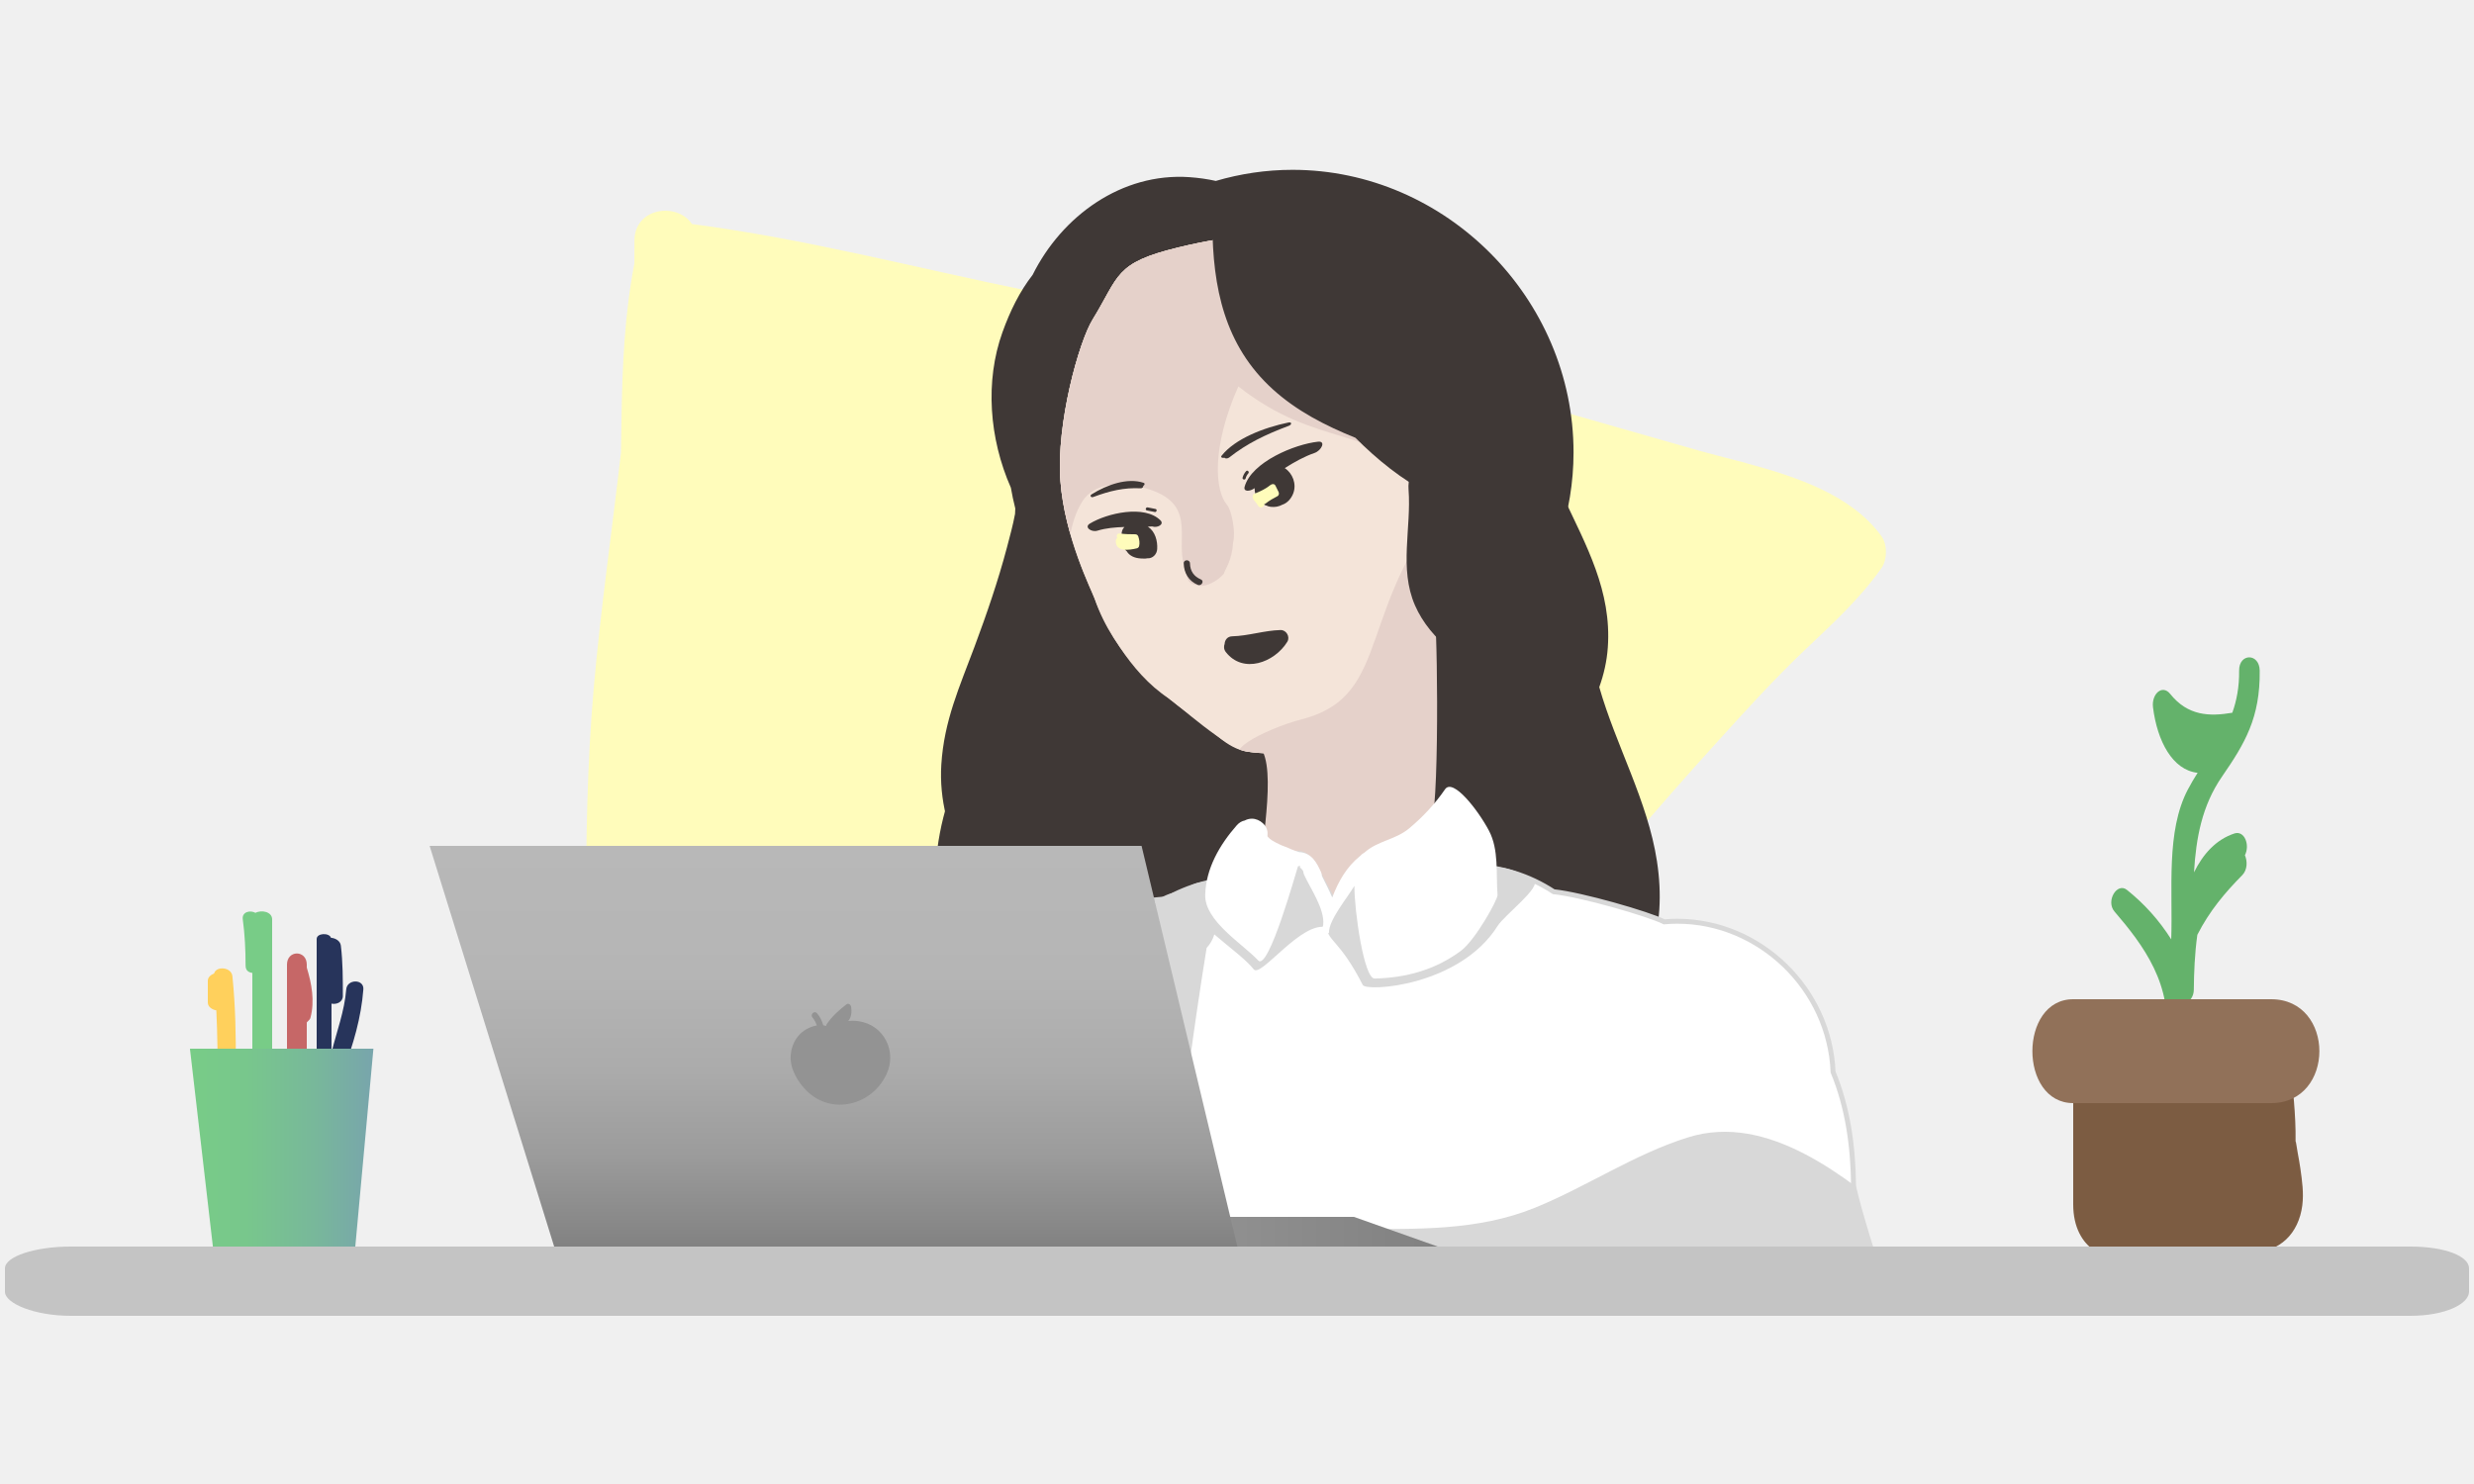
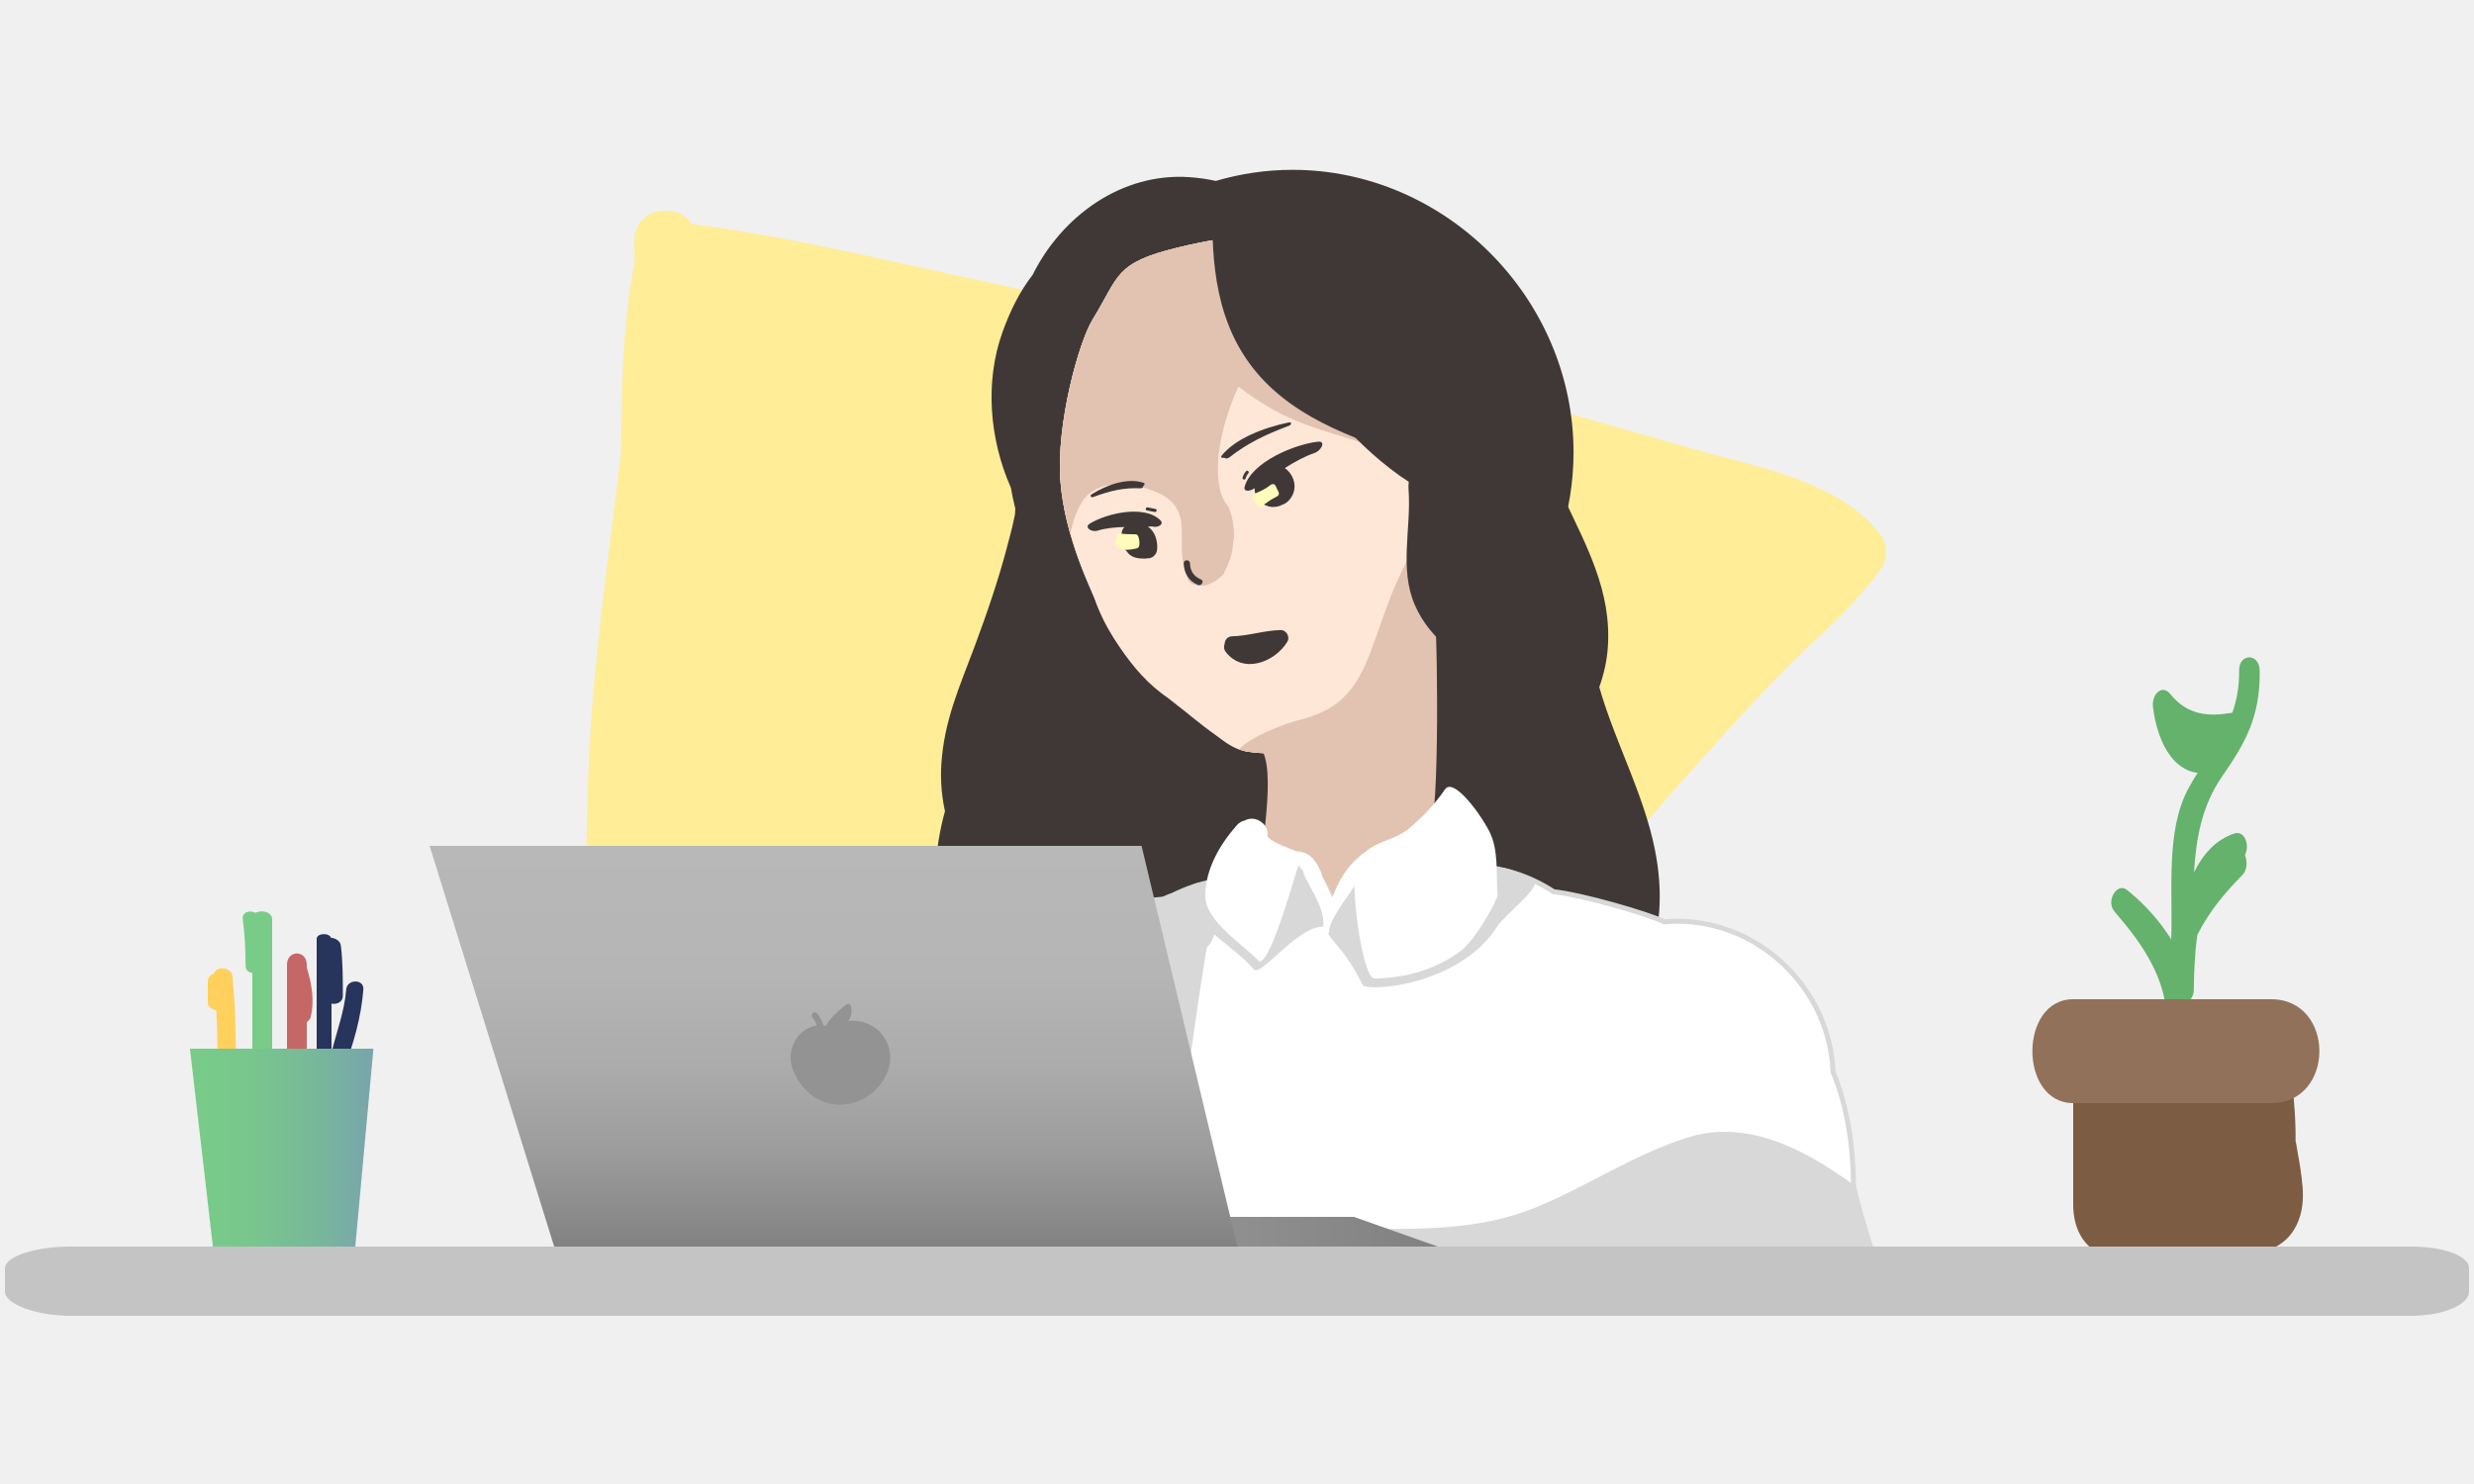
<svg xmlns="http://www.w3.org/2000/svg" xmlns:xlink="http://www.w3.org/1999/xlink" version="1.1" x="0px" y="0px" width="500px" height="300px" viewBox="0 0 500 300" enable-background="new 0 0 500 300" xml:space="preserve">
  <g id="Layer_10">
</g>
  <g id="Layer_11">
</g>
  <g id="Layer_9">
    <g>
-       <path fill="#FFFCBB" d="M380.259,108.417c-6.006-8.307-17.019-11.994-27.34-14.783c-0.704-0.23-1.419-0.414-2.14-0.568    c-2.672-0.703-5.273-1.364-7.694-2.046c-21.391-6.029-42.503-12.48-64.196-17.439c-23.68-5.414-47.542-9.992-71.338-14.849    c-22.575-4.608-44.845-10.469-67.706-13.442c-2.993-4.499-11.688-3.357-11.621,3.445c0.015,1.506,0.003,3.01-0.011,4.514    c-1.962,10.178-2.432,20.551-2.599,30.915c-0.04,2.423-0.074,4.847-0.11,7.27c-1.82,15.927-4.124,31.743-5.516,47.711    C117.309,169.879,118.96,202,118.96,232c0,8,12.622,8,12.622,0c0-6-0.062-12.58-0.138-18.927c0.32-0.038,0.639-0.052,0.952-0.131    c0.478,0.629,0.982,1.26,1.508,1.853c3.005,4.435,7.353,8.055,13.105,10.266c8.933,9.304,22.434,12.624,36.057,10.333    c2.466-0.416,4.913-1.086,7.325-1.958c16.471,9.502,35.207,18.487,53.995,18.329c-3.463,4.011-0.057,12.081,6.463,10.378    c6.212-1.623,9.062-6.429,13.055-11.025c1.572-1.812,3.123-3.643,4.656-5.485c9.597-5.624,16.486-15.792,22.556-24.986    c2.013-0.917,3.916-2.269,5.602-4.146c12.5-13.906,24.146-29.293,32.477-46.215c5.811-6.806,11.712-13.532,17.723-20.16    c5.82-6.417,11.676-12.878,17.961-18.841c5.521-5.239,10.97-10.192,15.38-16.461C381.438,113.147,381.468,110.089,380.259,108.417    z" />
+       <path fill="#FFED97" d="M380.259,108.417c-6.006-8.307-17.019-11.994-27.34-14.783c-0.704-0.23-1.419-0.414-2.14-0.568    c-2.672-0.703-5.273-1.364-7.694-2.046c-21.391-6.029-42.503-12.48-64.196-17.439c-23.68-5.414-47.542-9.992-71.338-14.849    c-22.575-4.608-44.845-10.469-67.706-13.442c-2.993-4.499-11.688-3.357-11.621,3.445c0.015,1.506,0.003,3.01-0.011,4.514    c-1.962,10.178-2.432,20.551-2.599,30.915c-0.04,2.423-0.074,4.847-0.11,7.27c-1.82,15.927-4.124,31.743-5.516,47.711    C117.309,169.879,118.96,202,118.96,232c0,8,12.622,8,12.622,0c0-6-0.062-12.58-0.138-18.927c0.32-0.038,0.639-0.052,0.952-0.131    c0.478,0.629,0.982,1.26,1.508,1.853c3.005,4.435,7.353,8.055,13.105,10.266c8.933,9.304,22.434,12.624,36.057,10.333    c2.466-0.416,4.913-1.086,7.325-1.958c16.471,9.502,35.207,18.487,53.995,18.329c-3.463,4.011-0.057,12.081,6.463,10.378    c6.212-1.623,9.062-6.429,13.055-11.025c1.572-1.812,3.123-3.643,4.656-5.485c9.597-5.624,16.486-15.792,22.556-24.986    c2.013-0.917,3.916-2.269,5.602-4.146c12.5-13.906,24.146-29.293,32.477-46.215c5.811-6.806,11.712-13.532,17.723-20.16    c5.82-6.417,11.676-12.878,17.961-18.841c5.521-5.239,10.97-10.192,15.38-16.461C381.438,113.147,381.468,110.089,380.259,108.417    z" />
      <path fill="#3F3836" d="M318.016,91.453c0-31.138-25.838-57.121-56.798-57.121c-5.358,0-10.555,0.794-15.498,2.242    c-1.713-0.376-3.485-0.632-5.328-0.76c-13.682-0.952-25.795,7.867-31.692,19.744c-2.618,3.365-4.537,7.26-6.097,11.595    c-3.564,9.905-2.685,21.524,1.697,31.441c0.241,1.4,0.535,2.796,0.89,4.192c-0.012,0.366-0.029,0.735-0.048,1.102    c-0.425,2.275-1.037,4.517-1.628,6.751c-1.8,6.804-4.097,13.483-6.553,20.072c-3.039,8.148-6.163,14.973-6.719,23.867    c-0.873,13.97,7.3,28.221,19.71,34.518c11.933,6.052,25.883,5.207,35.781-2.771c5.828-0.832,11.396-2.809,16.712-6.125    c5.579-2.697,10.268-6.439,15.196-10.324c8.933-7.044,16.478-15.627,23.232-24.764c5.513-7.456,9.511-17.534,11.198-28.079    c1.045-2.278,1.998-4.645,2.836-7.12c0.1-0.295,0.177-0.595,0.27-0.892C317.009,103.467,318.016,97.562,318.016,91.453z" />
    </g>
    <path fill="#F4E4D9" d="M295.297,95.264c2.63-9.102-0.5-18.784-5.261-27.714c-11.13-20.89-29.538-22.943-51.887-17.533   c-12.984,3.144-11.851,5.685-17.32,14.571c-2.808,4.561-7.371,21.061-6.521,32.581c0.842,11.424,6.345,22.14,6.941,23.906   c3.787,11.213,13.462,19.675,21.431,24.841c1.885,1.223,5.075,5.412,9.492,6.046c5.655,0.812,13.043,0.342,18.933-3.808   c8.672-6.329,10.186-11.248,15.146-17.348C293.822,121.497,293.053,109.019,295.297,95.264z" />
-     <path fill="#F4E4D9" d="M295.297,95.264c2.63-9.102-0.5-18.784-5.261-27.714c-11.13-20.89-29.538-22.943-51.887-17.533   c-12.984,3.144-11.851,5.685-17.32,14.571c-2.808,4.561-7.371,21.061-6.521,32.581c0.842,11.424,6.298,22.157,6.941,23.906   c1.683,4.574,6.971,14.928,14.939,20.095c1.884,1.223,11.566,10.158,15.983,10.792c5.655,0.812,13.043,0.342,18.933-3.808   c8.672-6.329,10.186-11.248,15.146-17.348C293.822,121.497,293.053,109.019,295.297,95.264z" />
+     <path fill="#FFE7D7" d="M295.297,95.264c2.63-9.102-0.5-18.784-5.261-27.714c-11.13-20.89-29.538-22.943-51.887-17.533   c-12.984,3.144-11.851,5.685-17.32,14.571c-2.808,4.561-7.371,21.061-6.521,32.581c0.842,11.424,6.298,22.157,6.941,23.906   c1.683,4.574,6.971,14.928,14.939,20.095c1.884,1.223,11.566,10.158,15.983,10.792c5.655,0.812,13.043,0.342,18.933-3.808   c8.672-6.329,10.186-11.248,15.146-17.348C293.822,121.497,293.053,109.019,295.297,95.264z" />
    <g>
      <defs>
        <path id="SVGID_1_" d="M295.297,95.264c2.63-9.102-0.5-18.784-5.261-27.714c-11.13-20.89-29.538-22.943-51.887-17.533     c-12.984,3.144-11.851,5.685-17.32,14.571c-2.808,4.561-7.371,21.061-6.521,32.581c0.842,11.424,6.345,22.14,6.941,23.906     c3.787,11.213,13.462,19.675,21.431,24.841c1.885,1.223,5.075,5.412,9.492,6.046c5.655,0.812,13.043,0.342,18.933-3.808     c8.672-6.329,10.186-11.248,15.146-17.348C293.822,121.497,293.053,109.019,295.297,95.264z" />
      </defs>
      <clipPath id="SVGID_2_">
        <use xlink:href="#SVGID_1_" overflow="visible" />
      </clipPath>
      <path clip-path="url(#SVGID_2_)" fill="#E5D1CA" d="M223.944,135.375c-0.855,0.236-1.765,0.295-2.666,0.184    c0.029,0.106,0.054,0.214,0.083,0.321c0.646,2.36,3.083,2.696,4.708,1.744C225.213,137.069,224.47,136.325,223.944,135.375z" />
-       <path clip-path="url(#SVGID_2_)" fill="#E5D1CA" d="M292.303,56.562c-3.104,0.317-6.207,0.364-9.308,0.289    c0.825-1.833,1.467-3.716,0.607-5.854c-1.556-3.855-3.774-6.396-7.468-8.378c-4.19-2.249-9.443-0.974-13.783,0.046    c-1.978,0.465-3.958,0.954-5.942,1.434c-2.73,0.257-5.42,0.721-7.911,1.296c-1.387-0.579-2.973-0.747-4.363-0.454    c-1.586,0.333-3.049,1.01-4.527,1.661c-0.498,0.219-0.985,0.462-1.474,0.701c-0.33,0.112-0.658,0.233-0.976,0.393    c-0.156,0.079-0.313,0.157-0.469,0.235c-0.871-0.522-1.767-1.134-2.657,0.185c-1.082-0.721-4.613,2.137-5.843,3.354    c-3.042,3.012-4.055,2.588-7.361,5.289c-1.696-0.659-3.302,6.856-3.579,10.138c-0.457,0.268-0.896,0.604-1.305,1.03    c-1.069,1.113-2.021,2.271-2.894,3.467c-0.35,0.327-0.713,0.649-1.104,0.976c-1.544,1.291-2.159,2.806-2.121,4.279    c-0.871,1.678-1.663,3.419-2.416,5.231c-2.583,6.211-2.018,12.971-2.781,19.518c-0.647,5.557,5.063,7.266,9.033,5.22    c0.001,3.331,0.78,6.959,1.729,10.078c0.416-5.786,0.721-11.087,3.332-15.298c2.438-3.936,7.922-4.047,12.622-2.75    c10.727,2.96,6.258,9.995,7.946,15.668c1.099,2.048-0.176,3.534,2.979,4.084c1.621,0.283,3.869-1.02,5.049-2.38    c0.303-0.999,1.694-2.776,1.905-6.373c0.552-2.063-0.295-6.494-1.262-7.616c-2.42-2.813-3.154-11.636,2.314-23.907    c16.199,12.694,26.043,7.253,42.702,21.58C297.654,96.409,299.138,55.864,292.303,56.562z" />
+       <path clip-path="url(#SVGID_2_)" fill="#E2C2B0" d="M292.303,56.562c-3.104,0.317-6.207,0.364-9.308,0.289    c0.825-1.833,1.467-3.716,0.607-5.854c-1.556-3.855-3.774-6.396-7.468-8.378c-4.19-2.249-9.443-0.974-13.783,0.046    c-1.978,0.465-3.958,0.954-5.942,1.434c-2.73,0.257-5.42,0.721-7.911,1.296c-1.387-0.579-2.973-0.747-4.363-0.454    c-1.586,0.333-3.049,1.01-4.527,1.661c-0.498,0.219-0.985,0.462-1.474,0.701c-0.33,0.112-0.658,0.233-0.976,0.393    c-0.156,0.079-0.313,0.157-0.469,0.235c-0.871-0.522-1.767-1.134-2.657,0.185c-1.082-0.721-4.613,2.137-5.843,3.354    c-3.042,3.012-4.055,2.588-7.361,5.289c-1.696-0.659-3.302,6.856-3.579,10.138c-0.457,0.268-0.896,0.604-1.305,1.03    c-1.069,1.113-2.021,2.271-2.894,3.467c-0.35,0.327-0.713,0.649-1.104,0.976c-1.544,1.291-2.159,2.806-2.121,4.279    c-0.871,1.678-1.663,3.419-2.416,5.231c-2.583,6.211-2.018,12.971-2.781,19.518c-0.647,5.557,5.063,7.266,9.033,5.22    c0.001,3.331,0.78,6.959,1.729,10.078c0.416-5.786,0.721-11.087,3.332-15.298c2.438-3.936,7.922-4.047,12.622-2.75    c10.727,2.96,6.258,9.995,7.946,15.668c1.099,2.048-0.176,3.534,2.979,4.084c1.621,0.283,3.869-1.02,5.049-2.38    c0.303-0.999,1.694-2.776,1.905-6.373c0.552-2.063-0.295-6.494-1.262-7.616c-2.42-2.813-3.154-11.636,2.314-23.907    c16.199,12.694,26.043,7.253,42.702,21.58C297.654,96.409,299.138,55.864,292.303,56.562z" />
    </g>
    <g>
      <defs>
        <path id="XMLID_2_" d="M334.87,174.08c-1.871-12.207-8.273-23.331-11.656-35.174c0.914-2.54,1.528-5.204,1.727-7.994     c0.815-11.435-4.372-20.624-9.05-30.603c-0.106-0.227-0.22-0.44-0.34-0.641c0.414-4.432,0.65-8.9,0.676-13.397     c0.037-6.66-8.307-7.898-11.446-3.725c-1.227-0.035-2.461,0.299-3.543,0.917c0.168-0.85,0.168-1.783-0.064-2.795     c-1.655-7.16-3.803-14.122-7.789-20.345c-0.54-0.841-1.19-1.473-1.898-1.95c-1.109-1.581-2.642-2.232-4.213-2.196     c-1.464-1.593-3.312-1.979-5.049-1.57c-1.661-2.359-3.333-4.713-4.827-7.189c-1.96-3.245-5.305-3.638-7.927-2.414     c-1.202-0.187-2.417-0.056-3.512,0.363c-0.773-4.691-6.204-6.002-9.656-3.961c-3.254-3.924-11.314-2.622-11.28,3.926     c0.065,12.771,2.453,24.51,12.224,33.375c4.812,4.367,10.632,7.358,16.685,9.793c4.396,4.428,9.435,8.495,14.936,11.322     c2.147,7.909,1.725,16.617,0.752,24.631c-0.503,4.147,2.554,6.145,5.789,6.04c-3.03,7.229-6.989,14.125-12.106,20.547     c-6.785,8.517-15.074,15.762-23.601,22.452c-8.305,6.516-17.071,12.81-27.502,14.784c0.255-2.68,0.317-5.376,0.096-8.074     c-0.478-5.824-6.38-7.997-10.773-4.488c-3.593,2.869-7.004,6.869-8.984,11.326c-1.934-2.532-3.726-5.188-5.326-8.015     c-1.149-2.029-1.737-4.341-2.036-6.779c0.656-1.782,1.515-3.424,2.658-4.799c1.604-1.929,1.858-4.123,1.294-6.051     c1.401-3.033,2.571-6.162,3.273-9.444c1.027-4.792-4.481-10.877-9.27-7.167c-2.27,1.758-4.224,3.793-5.901,6.042     c-2.864,0.99-5.336,3.766-4.784,7.578c0.043,0.302,0.076,0.6,0.114,0.9c-1.533,3.844-2.551,7.995-3.119,12.292     c-3.606,6.099-7.038,12.291-8.557,19.304c-1.429,6.6-0.988,14.346,3.439,19.707c1.965,2.382,4.287,4.368,6.637,6.353     c1.339,1.131,2.68,2.257,3.986,3.425c0.265,0.237,0.471,0.434,0.653,0.607c-0.025,5.307,8.225,8.814,11.958,3.136     c2.516-3.828,0.816-7.588-1.748-10.635c1.383-1.44,2.036-3.446,1.122-5.681c-1.334-3.26-2.342-6.624-3.098-10.047     c-0.051-0.339-0.106-0.675-0.149-1.014c4.136,4.993,9.01,9.496,13.734,13.322c0.786,0.636,1.655,1.086,2.547,1.369     c1.638,0.84,3.648,0.996,5.731-0.059c14.239-7.211,28.948-13.771,41.597-23.643c8.166-6.374,15.828-13.933,23.002-21.717     c-0.433,1.146-0.435,2.318-0.124,3.418c-0.754,2.278-1.5,4.558-2.223,6.849c-1.714,5.442,4.614,9.831,9.271,7.166     c0.347-0.198,0.679-0.416,1.018-0.624c1.504,1.224,3.453,1.711,5.47,0.809c1.909,2.359,5.091,3.752,7.962,1.761     c0.277,0.034,0.562,0.045,0.849,0.034c0.384,0.456,0.832,0.822,1.325,1.112c-0.57,5.799-1.379,11.591-1.086,17.45     c0.274,5.472,6.695,8.476,10.773,4.487C333.354,198.885,336.943,187.602,334.87,174.08z" />
      </defs>
      <use xlink:href="#XMLID_2_" overflow="visible" fill="#3F3836" />
      <clipPath id="XMLID_4_">
        <use xlink:href="#XMLID_2_" overflow="visible" />
      </clipPath>
      <path clip-path="url(#XMLID_4_)" fill="#3F3836" d="M233.64,135.218c-3.761-5.964-13.616-2.198-11.535,4.89    c3.301,11.248,5.9,23.62,4.979,35.543c-1.282,3.678-2.07,7.479-1.839,11.428c0.409,6.988,10.483,8.846,12.396,1.688    c0.58-2.168,1.032-4.363,1.375-6.578c0.687,0.001,1.424-0.121,2.21-0.413c4.044-1.495,7.424-3.499,10.358-6.71    c0.76-0.831,1.239-1.785,1.484-2.775c1.334-1.017,2.307-2.572,2.468-4.674C256.757,151.782,240.797,146.565,233.64,135.218z" />
      <path clip-path="url(#XMLID_4_)" fill="#2D2524" d="M261.202,151.119c-1.708-5.64-7.586-5.606-10.618-2.206    c-0.292-0.285-0.53-0.536-0.865-0.739c-1.111-2.314-1.719-4.545-3.719-6.701v-8.13c0-7.696-11.222-8.155-12.56-1.383    c-3.552,1.591-6.056,6.641-2.645,10.524c0.829,0.944,1.205,1.924,2.205,2.921v23.479c0,0.698,0.218,1.331,0.385,1.91    c-0.482,0.63-0.891,1.192-1.302,1.641c-5.506,6.007,3.427,15.007,8.954,8.976c1.271-1.386,2.534-2.986,3.681-4.723    c1.594,1.507,3.318,2.865,5.103,4.023c2.96,1.921,6.87,0.551,8.638-2.277C263.207,170.838,263.757,159.559,261.202,151.119z" />
    </g>
    <g>
      <defs>
        <path id="SVGID_3_" d="M295.297,95.264c2.63-9.102-0.5-18.784-5.261-27.714c-11.13-20.89-29.538-22.943-51.887-17.533     c-12.984,3.144-11.851,5.685-17.32,14.571c-2.808,4.561-7.371,21.061-6.521,32.581c0.842,11.424,6.345,22.14,6.941,23.906     c3.787,11.213,13.462,19.675,21.431,24.841c1.885,1.223,5.075,5.412,9.492,6.046c5.655,0.812,13.043,0.342,18.933-3.808     c8.672-6.329,10.186-11.248,15.146-17.348C293.822,121.497,293.053,109.019,295.297,95.264z" />
      </defs>
      <clipPath id="SVGID_4_">
        <use xlink:href="#SVGID_3_" overflow="visible" />
      </clipPath>
-       <path clip-path="url(#SVGID_4_)" fill="#E5D1CA" d="M294.834,98.374c-21.415,23.758-12.814,42.14-31.723,47.03    c-7.883,2.039-17.821,7.612-9.678,7.405c24.349-0.621,35.479-21.369,51.163-36.556C310.47,110.567,300.302,92.311,294.834,98.374z    " />
+       <path clip-path="url(#SVGID_4_)" fill="#E2C2B0" d="M294.834,98.374c-21.415,23.758-12.814,42.14-31.723,47.03    c-7.883,2.039-17.821,7.612-9.678,7.405c24.349-0.621,35.479-21.369,51.163-36.556C310.47,110.567,300.302,92.311,294.834,98.374z    " />
    </g>
-     <path fill="#E5D1CA" d="M255.229,151.959c2.743,5.744-1.077,22.828-0.932,29.196c0.105,4.644,7.604,7.508,11.325,5.864   c1.629,0.602,3.49,0.59,5.195-0.384c7.671-4.374,16.162-12.147,18.521-20.19c1.685-5.739,1.126-45.288,0.402-43.043   C283.693,142.189,253.436,148.204,255.229,151.959z" />
+     <path fill="#E2C2B0" d="M255.229,151.959c2.743,5.744-1.077,22.828-0.932,29.196c0.105,4.644,7.604,7.508,11.325,5.864   c1.629,0.602,3.49,0.59,5.195-0.384c7.671-4.374,16.162-12.147,18.521-20.19c1.685-5.739,1.126-45.288,0.402-43.043   C283.693,142.189,253.436,148.204,255.229,151.959z" />
    <path fill="#3F3836" d="M307.175,124.42c-4.381-1.054-8.887-4.068-10.125-8.602c-1.41-5.166,0.648-11.51,0.243-16.854   c-0.613-8.108-13.238-8.167-12.621,0c0.589,7.79-1.95,15.953,1.297,23.405c3.087,7.086,10.463,12.514,17.852,14.291   C311.732,138.562,315.09,126.323,307.175,124.42z" />
    <g>
      <defs>
        <path id="XMLID_1_" d="M374.601,239.545c-0.084-7.837-1.168-15.669-4.134-22.828c-0.672-16.738-14.737-30.485-31.521-30.485     c-0.878,0-1.744,0.048-2.605,0.122c-3.16-1.584-16.747-5.516-22.338-6.085c-4.937-3.239-10.79-5.143-17.023-5.143     c-2.527,0-4.988,0.319-7.355,0.904c-0.906-0.114-1.82-0.208-2.742-0.269c-2.738-0.185-4.651,1.478-5.571,3.664     c-3.247,1.906-6.131,4.382-8.529,7.276c-5.707-5.567-13.445-9.038-21.872-9.038c-5.494,0-10.694,1.478-15.231,4.047     c-6.987,0.633-13.947,1.378-20.924,2.481c-7.648,1.211-15.111,8.152-18.858,14.584c-1.244,2.136-2.214,4.409-2.922,6.76     c-4.789,8.858-4.948,21.283-0.264,30.795c1.62,8.864,7.193,16.968,15.137,22.683c11.316,8.139,142.683,6.025,150.361,2.154     c7.672-3.869,17.145,1.391,20.812-6.391C378.472,253.891,374.615,240.847,374.601,239.545z" />
      </defs>
      <use xlink:href="#XMLID_1_" overflow="visible" fill="#FFFFFF" />
      <clipPath id="XMLID_5_">
        <use xlink:href="#XMLID_1_" overflow="visible" />
      </clipPath>
      <path clip-path="url(#XMLID_5_)" fill="#D8D8D8" d="M384.954,247.752c-11.794-9.781-27.571-22.869-43.744-17.841    c-10.872,3.381-20.459,9.95-30.96,14.227c-11.575,4.711-23.952,4.32-36.202,4.293c-8.139-0.018-8.138,12.677,0,12.693    c10.567,0.024,21.016,0.071,31.399-2.181c2.789-0.604,5.513-1.467,8.189-2.483c0.975,0.763,2.219,1.258,3.747,1.279    c12.251,0.176,28.358-6.341,39.729-0.021c2.845,1.582,5.565,0.783,7.358-0.997c5.376,1.048,10.781,1.733,16.021,1.864    C385.675,258.715,389.287,251.344,384.954,247.752z" />
      <use xlink:href="#XMLID_1_" overflow="visible" fill="none" stroke="#D8D8D8" stroke-miterlimit="10" />
    </g>
    <path fill="#B7553B" d="M338.945,171.212" />
    <path fill="#3F3836" d="M234.54,105.201c-3.206-3.215-10.81-1.469-14.289,0.651c-1.197,0.729,0.33,1.796,1.529,1.43   c1.754-0.535,3.6-0.689,5.468-0.745c-0.396,0.383-0.586,0.94-0.568,1.495c-0.136,0.436-0.14,0.913-0.014,1.384   c0.096,0.637,0.355,1.255,0.827,1.819c0.074,0.089,0.16,0.155,0.24,0.229c0.129,0.208,0.273,0.405,0.463,0.574   c0.889,0.785,2.015,0.886,3.15,0.889c0.182,0,0.345-0.026,0.5-0.064c0.012,0.001,0.025,0.009,0.037,0.006   c1.06,0.062,1.919-0.791,1.986-1.866c0.103-1.659-0.404-3.531-1.826-4.502c-0.027-0.018-0.056-0.022-0.082-0.04   c-0.001-0.002-0.004-0.002-0.005-0.004c0.304-0.009,0.608-0.016,0.91-0.031C233.901,106.779,235.346,106.01,234.54,105.201z" />
    <path fill="#3F3836" d="M266.383,89.291c-4.74,0.503-13.447,4.122-14.84,9.092c-0.305,1.084,1.083,0.998,2.009,0.301   c-0.008,0.89,0.29,1.797,0.9,2.443c0.129,0.138,0.273,0.245,0.423,0.336c0.229,0.353,0.579,0.627,1.056,0.732   c0.262,0.135,0.557,0.222,0.869,0.261c0.842,0.103,1.651-0.035,2.362-0.427c1.041-0.334,1.835-1.297,2.212-2.309   c0.709-1.898-0.132-4.046-1.719-5.086c1.936-1.225,3.907-2.338,6.004-3.061C267.086,91.082,268.016,89.117,266.383,89.291z" />
    <path fill="#35201C" d="M268,190.994c-5,0-5,6.347,0,6.347C271,197.341,271,190.994,268,190.994z" />
    <path fill="#FFFFFF" d="M269,189.089c-9,0-9,12.694,0,12.694C277,201.783,277,189.089,269,189.089z" />
    <path fill="#D8D8D8" d="M309.966,178.019c-2.258-1.729-8.481-3.915-9.517-1.94c-1.12,2.135-10.31,13.023-12.028,14.518   c-0.789-0.286-1.673-0.313-2.502,0.091c-0.078,0.038-0.156,0.081-0.236,0.121c-0.407,0.061-0.825,0.217-1.234,0.514   c-0.208,0.149-0.419,0.289-0.627,0.436c-0.16,0.083-0.323,0.159-0.48,0.245c-0.216-0.001-0.437,0.016-0.665,0.055   c-0.48,0.088-0.945,0.204-1.403,0.338c-0.13-0.067-0.266-0.12-0.404-0.17c0-0.24-0.041-0.479-0.104-0.71   c0.24-0.958-0.096-1.994-0.749-2.78c0.939-1.942-0.527-4.742-2.69-4.698c2.108-3.336,4.124-6.505,4.814-10.5   c0.535-3.099-7.26,2.846-7.26-0.486c0-0.462-3.578,4.649-4.987,8.983c-0.307-0.966-3.112-5.784-3.443-6.593   c-0.863-2.108-2.777-3.689-4.496-3.408c-0.434-0.266,1.648,1.615,1.154,1.408c-2.877-1.202-4.541,2.486-3.563,4.662   c0.19,0.425,0.338,0.84,0.455,1.247c-1.479,0.191-2.85,1.276-2.779,3.075c0.094,2.412-1.431,2.8-0.946,5.062   c-0.108-0.068-1.009,1.3-1.118,1.238c-1.332-0.736,0,0-0.879,0.757c-1.246-2.249-1.649-4.666-1.686-7.692   c-0.045-3.911-11.966-5.025-12.966-1.536c-0.182-0.008-0.362-0.022-0.543-0.007c-0.264,0.021-0.529,0.042-0.794,0.063   c-2.595,0.205-5.608,1.761-6.085,4.659c-3.048,18.533-5.609,37.143-7.377,55.845c-0.771,8.148,11.858,8.075,12.622,0   c1.557-16.471,3.779-32.85,6.408-49.178c0.71-0.775,1.263-1.707,1.561-2.74c3.004,2.588,6.361,5.038,7.969,7.062   c1.424,1.791,9.726-9.953,14.774-8.472c0.182,2.825,2.629,2.555,7.257,11.635c0.719,1.409,19.563,0.282,27.253-11.938   C304.055,184.981,311.623,179.288,309.966,178.019z" />
    <path fill="#FFFFFF" d="M300.925,167.934c-2.179-4.134-7.275-10.716-8.879-8.373c-2.038,2.976-4.487,5.586-7.244,7.895   c-2.783,2.333-6.382,2.489-9.063,4.913c-0.335,0.171-0.616,0.401-0.848,0.672c-2.762,2.198-4.413,5.176-5.646,8.394   c-0.632-1.497-1.4-2.965-2.082-4.337c-0.012-0.254-0.056-0.514-0.167-0.763c-0.871-1.944-1.873-3.812-4.203-4.064   c-0.057-0.005-0.112,0.002-0.169,0.006c-0.439-0.166-1.218-0.346-2.462-0.95c-0.218-0.104-0.453-0.166-0.678-0.252   c-0.063-0.023-0.428-0.175-0.61-0.248c-0.607-0.269-1.198-0.573-1.765-0.917c-0.03-0.019-0.323-0.231-0.44-0.309   c-0.149-0.15-0.37-0.379-0.437-0.423c-0.028-0.054-0.056-0.106-0.079-0.157c0.002-0.115,0-0.23,0.014-0.346   c0.153-1.727-1.55-3.173-3.155-3.173c-0.544,0-1.024,0.14-1.442,0.366c-0.565,0.105-1.127,0.413-1.629,0.985   c-3.44,3.924-6.234,8.711-6.367,14.056c-0.131,5.276,7.544,9.868,10.717,13.26c2.073,2.217,7.679-18.027,8.042-19.064   c0.148,0.051,0.298-0.104,0.46-0.104c-0.021,0-0.03,0-0.045,0c-0.012,0-0.014,0.211-0.028,0.205   c0.002,0.001,0.016,0.121,0.022,0.125c-0.152-0.009,0.039,0.107,0.07,0.102c0.057,0.037,0.108,0.102,0.133,0.113   c0.092,0.086,0.18,0.189,0.263,0.284c-0.146-0.168,0.118,0.201,0.189,0.305c0.005,0.204,0.046,0.418,0.139,0.635   c1.064,2.493,4.269,6.955,3.883,10.227c-0.127,0.42-0.254,0.839-0.382,1.256c-0.14,0.271-0.302,0.533-0.521,0.773   c-1.371,1.505,1.99-0.364,2.062-0.451c-0.024-2.629,3.575-6.849,5.15-9.502c-0.019,5.16,1.949,18.789,4.079,18.743   c6.351-0.133,12.296-1.77,17.442-5.597c2.956-2.198,7.476-10.397,7.407-11.3C302.323,176.554,302.961,171.796,300.925,167.934z" />
  </g>
  <g id="Layer_13">
</g>
  <g id="Layer_12">
    <path fill="#3F3836" d="M258.797,127.366c-3.309,0.087-6.479,1.184-9.781,1.27c-0.975,0.025-1.479,0.771-1.517,1.534   c-0.194,0.512-0.172,1.117,0.243,1.65c3.495,4.478,9.831,2.124,12.418-2.067C260.785,128.743,259.979,127.335,258.797,127.366z" />
    <path fill="#FFFCBB" d="M258.396,99.438c-0.21-0.423-0.42-0.847-0.631-1.27c-0.198-0.398-0.695-0.367-0.991-0.128   c-0.95,0.767-2.061,1.304-3.192,1.741c-0.485,0.188-0.518,0.761-0.276,1.068c0.021,0.106,0.062,0.212,0.156,0.31   c0.333,0.351,0.584,0.737,0.848,1.141c0.383,0.588,1.247,0.193,1.188-0.367c0.095-0.027,0.188-0.069,0.277-0.139   c0.744-0.585,1.555-1.058,2.396-1.488C258.49,100.142,258.542,99.733,258.396,99.438z" />
    <path fill="#FFFCBB" d="M230.061,108.475c-0.084-0.271-0.319-0.466-0.608-0.466c-1.056,0-2.107-0.02-3.156-0.158   c-0.559-0.075-0.715,0.511-0.5,0.914c-0.161,0.106-0.279,0.28-0.29,0.514c-0.114,2.386,2.778,1.935,4.27,1.564   c0.207-0.052,0.391-0.235,0.44-0.443C230.377,109.743,230.261,109.109,230.061,108.475z" />
    <path fill="#3F3836" d="M242.708,117.14c-1.423-0.605-2.181-1.698-2.212-3.26c-0.017-0.817-1.279-0.819-1.263,0   c0.04,1.968,1.013,3.581,2.838,4.356C242.812,118.55,243.455,117.458,242.708,117.14z" />
    <path fill="#3F3836" d="M233.532,102.89c-0.525-0.106-1.051-0.212-1.577-0.317c-0.397-0.08-0.567,0.532-0.167,0.612   c0.525,0.105,1.052,0.211,1.578,0.317C233.762,103.582,233.932,102.971,233.532,102.89z" />
    <path fill="#3F3836" d="M251.842,95.25c-0.346,0.382-0.569,0.807-0.712,1.303c-0.111,0.394,0.497,0.562,0.609,0.168   c0.112-0.396,0.273-0.718,0.549-1.023C252.563,95.397,252.118,94.946,251.842,95.25z" />
    <path fill="#3F3836" d="M231.124,97.604c-3.248-1.083-7.39,0.375-10.519,2.335c-0.415,0.261-0.104,0.701,0.336,0.537   c3.352-1.246,6.234-1.935,9.61-1.763c0.3,0.016,0.559-0.284,0.495-0.484C231.323,98.104,231.457,97.716,231.124,97.604z" />
    <path fill="#3F3836" d="M246.89,92.122c2.711-3.418,8.476-5.664,13.531-6.717c0.67-0.137,0.684,0.439,0.061,0.672   c-4.717,1.767-8.466,3.57-12.06,6.414c-0.317,0.252-0.852,0.239-0.942,0.037C247.071,92.657,246.609,92.475,246.89,92.122z" />
  </g>
  <g id="Layer_5">
    <g id="Layer_4">
      <linearGradient id="SVGID_5_" gradientUnits="userSpaceOnUse" x1="129.741" y1="249.464" x2="293.192" y2="249.464">
        <stop offset="0.001" style="stop-color:#9E9E9E" />
        <stop offset="0.398" style="stop-color:#9B9B9B" />
        <stop offset="0.705" style="stop-color:#919191" />
        <stop offset="0.98" style="stop-color:#818181" />
        <stop offset="0.999" style="stop-color:#808080" />
      </linearGradient>
      <polygon fill="url(#SVGID_5_)" points="293.192,252.928 154.984,252.902 129.741,246 273.628,246   " />
    </g>
    <g>
      <g>
        <linearGradient id="SVGID_6_" gradientUnits="userSpaceOnUse" x1="168.552" y1="171" x2="168.552" y2="252.873">
          <stop offset="0" style="stop-color:#B8B8B8" />
          <stop offset="0.321" style="stop-color:#B5B5B5" />
          <stop offset="0.558" style="stop-color:#ABABAB" />
          <stop offset="0.768" style="stop-color:#9B9B9B" />
          <stop offset="0.962" style="stop-color:#858585" />
          <stop offset="0.999" style="stop-color:#808080" />
        </linearGradient>
        <polygon fill="url(#SVGID_6_)" points="250.278,252.873 112.071,252.238 86.827,171 230.714,171    " />
      </g>
      <path fill="#939393" d="M173.512,206.44c-0.73-0.104-1.424-0.114-2.085-0.056c0.67-0.739,0.72-1.817,0.596-2.804    c-0.051-0.411-0.52-0.877-0.95-0.549c-1.521,1.162-2.93,2.441-4.013,4.037c-0.083,0.121-0.102,0.237-0.097,0.35    c-0.184-0.062-0.373-0.118-0.568-0.148c-0.284-0.896-0.659-1.757-1.288-2.447c-0.551-0.604-1.441,0.298-0.892,0.898    c0.399,0.438,0.659,0.988,0.869,1.568c-3.096,0.607-5.064,2.981-5.283,6.091c-0.189,2.677,1.462,5.436,3.306,7.217    c5.082,4.911,13.129,2.822,16.058-3.432C181.329,212.546,178.654,207.182,173.512,206.44z" />
    </g>
  </g>
  <g id="Layer_8">
</g>
  <g id="Layer_7">
    <path fill="#64B26B" d="M451.562,168.496c-3.715,1.239-6.31,4.135-8.151,7.855c0.416-6.887,1.585-13.448,5.656-19.351   c4.632-6.718,7.731-11.893,7.624-21.423c-0.041-3.584-4.202-3.587-4.16,0c0.035,3.311-0.501,6.058-1.375,8.508   c-4.584,0.779-8.978,0.666-12.552-3.8c-1.611-2.017-3.813,0.029-3.477,2.706c0.856,6.834,3.94,12.688,9.017,13.236   c-0.674,1.065-1.336,2.163-1.953,3.339c-4.483,8.498-3.039,20.14-3.381,30.333c-2.478-3.922-5.458-7.199-8.949-9.999   c-1.997-1.604-4.329,2.263-2.522,4.367c5.817,6.775,12.004,14.976,10.287,26.217c-0.536,3.5,3.473,4.994,4.011,1.481   c0.502-3.268,0.499-6.325,0.119-9.207c0.857-0.345,1.609-1.35,1.618-2.66c0.032-3.374,0.177-7.315,0.713-11.12   c2.459-4.842,5.606-8.54,9.077-12.062c1.056-1.076,1.062-2.824,0.537-4.03C454.768,170.805,453.607,167.814,451.562,168.496z" />
    <path fill="#7C5C42" d="M464.909,236.211c-0.144-1.024-0.334-2.042-0.52-3.059c-0.087-0.473-0.513-3.22-0.39-2.152   c-0.013-0.11-0.042-0.214-0.06-0.323c0.079-5.337-0.571-10.752-1.146-16.111c-0.646-6.018-3.841-11.123-9.512-11.127   c-8.895-0.001-17.776-0.056-26.632-1.113c-6.583-0.783-10.243,7.65-9.172,14.082c0.307,1.818,0.95,3.648,1.088,5.486   c-0.003,0.152,0.434,0.298,0.434,0.458v21.135c0,9.164,7.26,12.465,12.864,9.925c1.743,2.768,4.294,4.616,7.378,4.538   c5.538-0.143,11.289-1.447,15.802-4.877c5.677,0.177,9.542-3.746,10.257-9.401C465.617,241.166,465.258,238.693,464.909,236.211z" />
    <path fill="#917159" d="M459,202h-40c-11,0-11,21,0,21h40C472,223,472,202,459,202z" />
    <path fill="#7C5C42" d="M222,252.5c-6,0-6,10,0,10C229,262.5,229,252.5,222,252.5z" />
  </g>
  <g id="desk">
    <path fill="#C4C4C4" d="M499,261.129c0,2.407-4.687,4.871-11.892,4.871H14.292C7.088,266,1,263.536,1,261.129v-4.724   C1,254,7.088,252,14.292,252h472.816c7.205,0,11.892,2,11.892,4.405V261.129z" />
  </g>
  <g id="Layer_6">
    <g>
      <path fill="#27345B" d="M69.975,200.01C69.637,204.415,68,208.644,67,212.785v-9.9c1,0.229,2.29-0.283,2.289-1.547    c-0.001-3.405,0.009-6.797-0.402-10.185c-0.12-0.997-1.173-1.521-1.994-1.572c-0.335-1.061-2.893-0.989-2.893,0.245v25.235    c0,1.194,0.8,1.822,1.412,1.941c-1.931,4.851-4.037,9.614-5.911,14.441c-0.779,2.008,2.6,2.867,3.372,0.882    c4.123-10.619,9.681-20.823,10.562-32.316C73.599,197.872,70.138,197.889,69.975,200.01z" />
      <path fill="#C66767" d="M62,195.604V195c0-3-4-3-4,0v30c0,2,4,2,4,0v-18.259c0-0.185,0.614-0.501,0.741-0.979    C63.642,202.344,63,198.874,62,195.604z" />
      <path fill="#78CC87" d="M51.633,184.54c-1.09-0.613-2.772-0.192-2.568,1.303c0.421,3.088,0.567,6.187,0.567,9.297    c0,0.877,0.367,1.389,1.367,1.547V233h4v-47.157C55,184.311,52.833,183.882,51.633,184.54z" />
      <path fill="#FFD05C" d="M46.972,197.354c-0.194-1.9-3.304-2.101-3.7-0.566C42.73,197.015,42,197.495,42,198.239v4.427    c0,0.942,0.976,1.468,1.72,1.582c0.475,9.792,0.167,19.596,0.121,29.407c-0.01,2.142,3.502,2.141,3.512,0    C47.409,221.542,48.208,209.437,46.972,197.354z" />
      <linearGradient id="SVGID_7_" gradientUnits="userSpaceOnUse" x1="38.389" y1="232" x2="75.468" y2="232">
        <stop offset="0" style="stop-color:#78CC87" />
        <stop offset="0.306" style="stop-color:#78C78C" />
        <stop offset="0.672" style="stop-color:#78B89A" />
        <stop offset="1" style="stop-color:#78A5AC" />
      </linearGradient>
      <polygon fill="url(#SVGID_7_)" points="71.806,252 43.024,252 38.389,212 75.468,212   " />
    </g>
  </g>
</svg>
